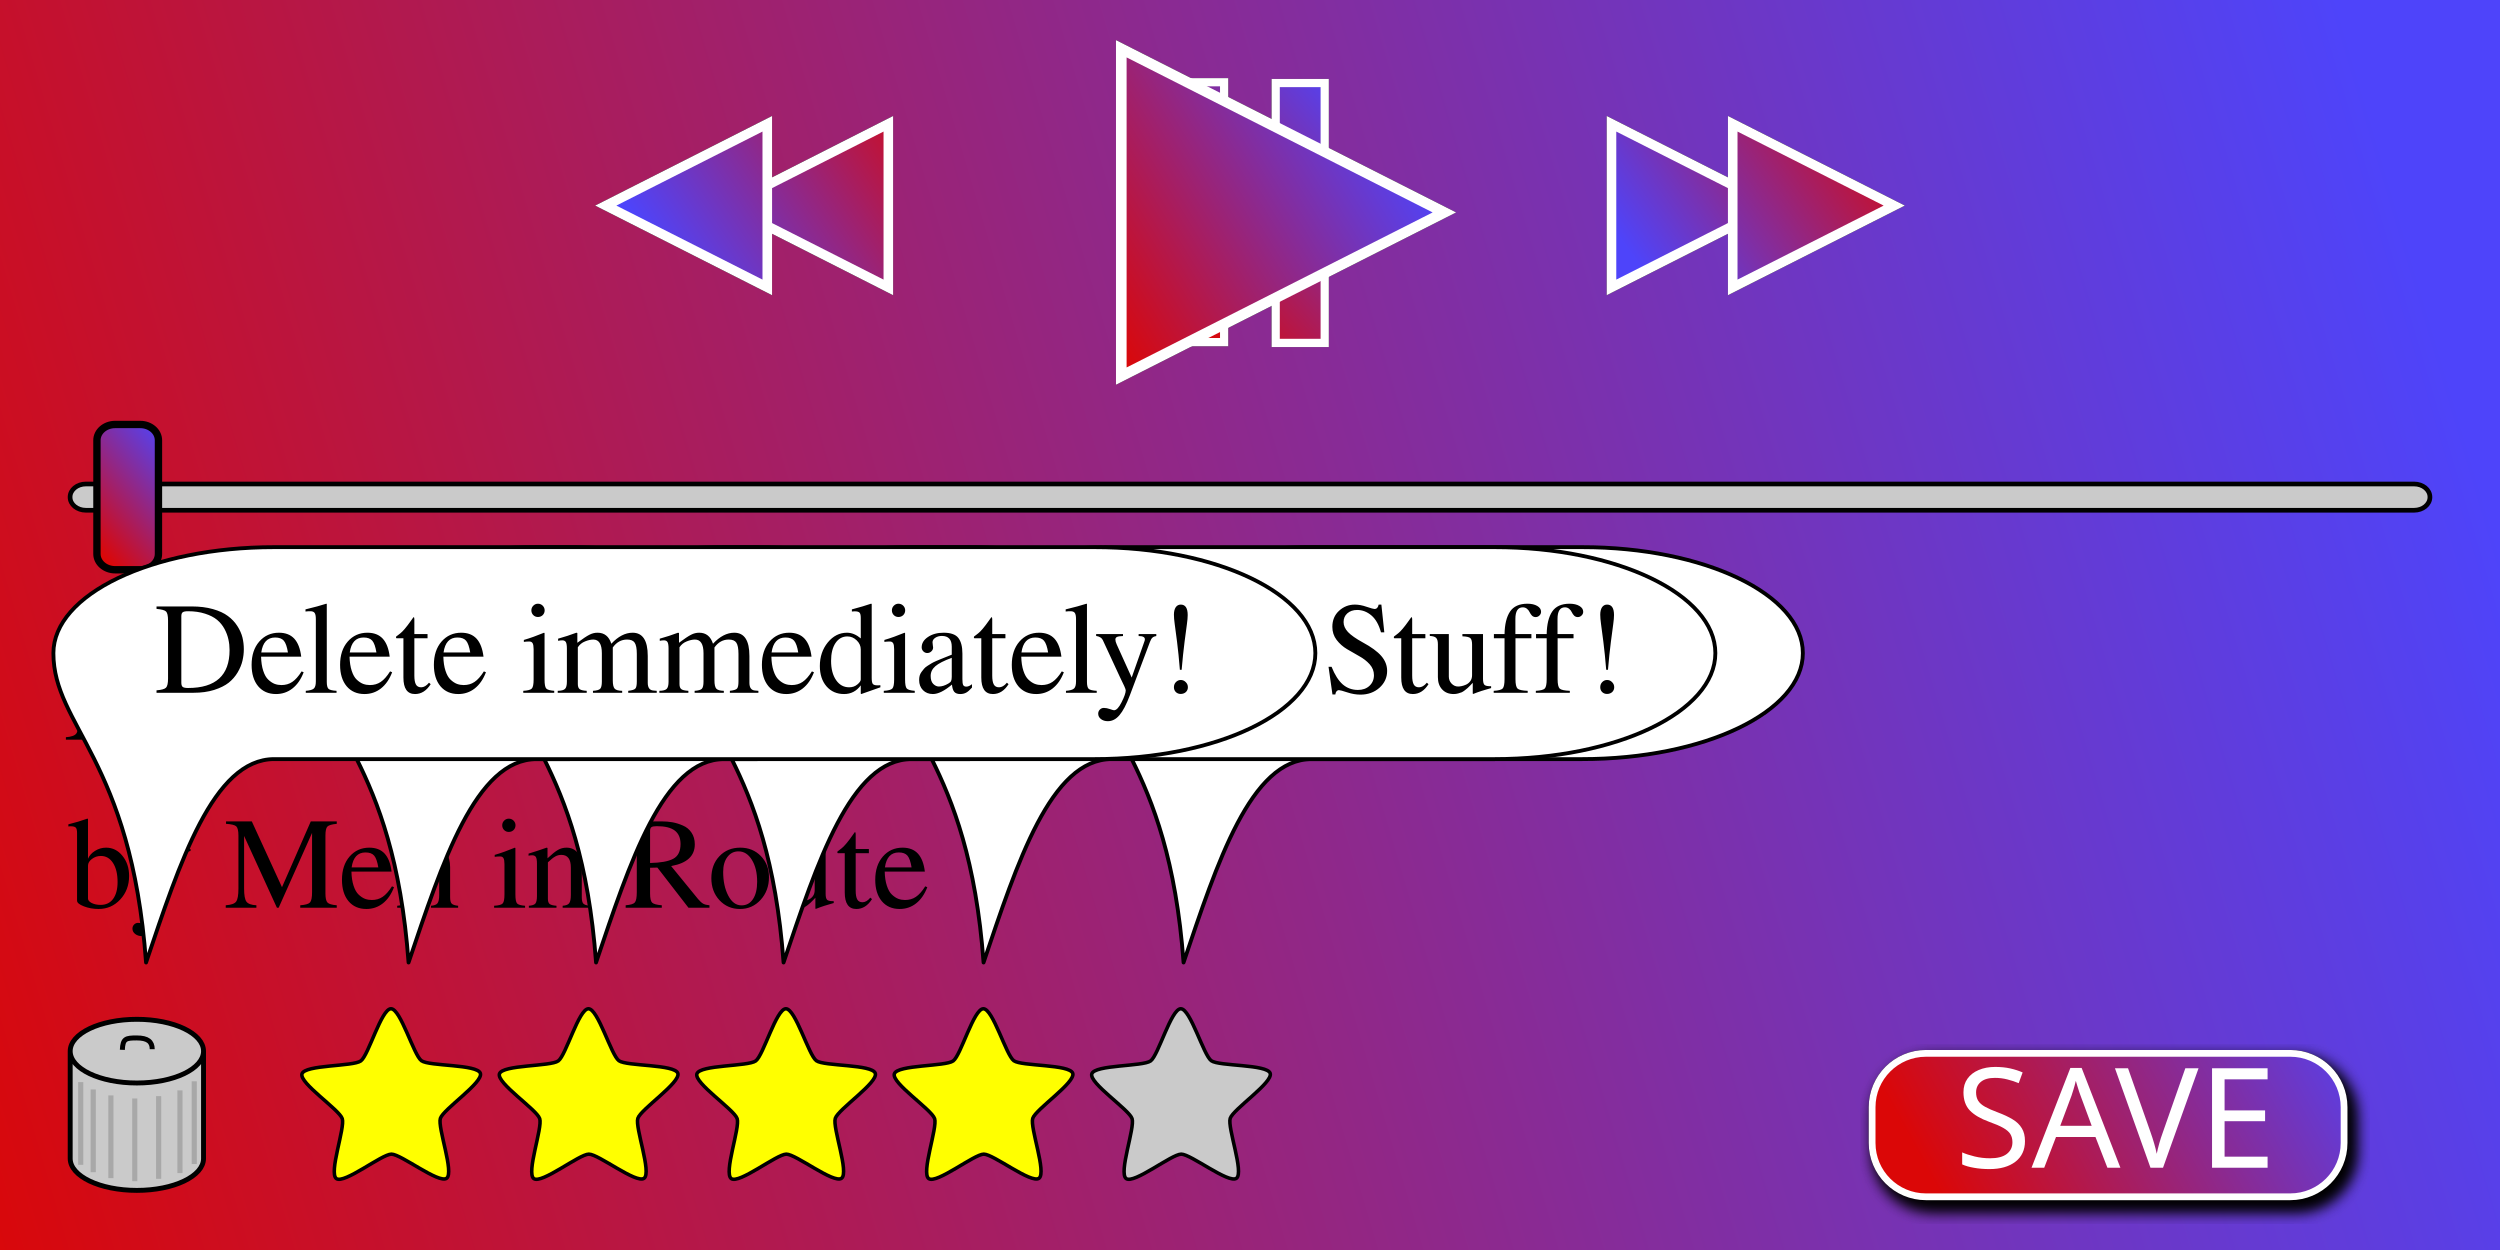
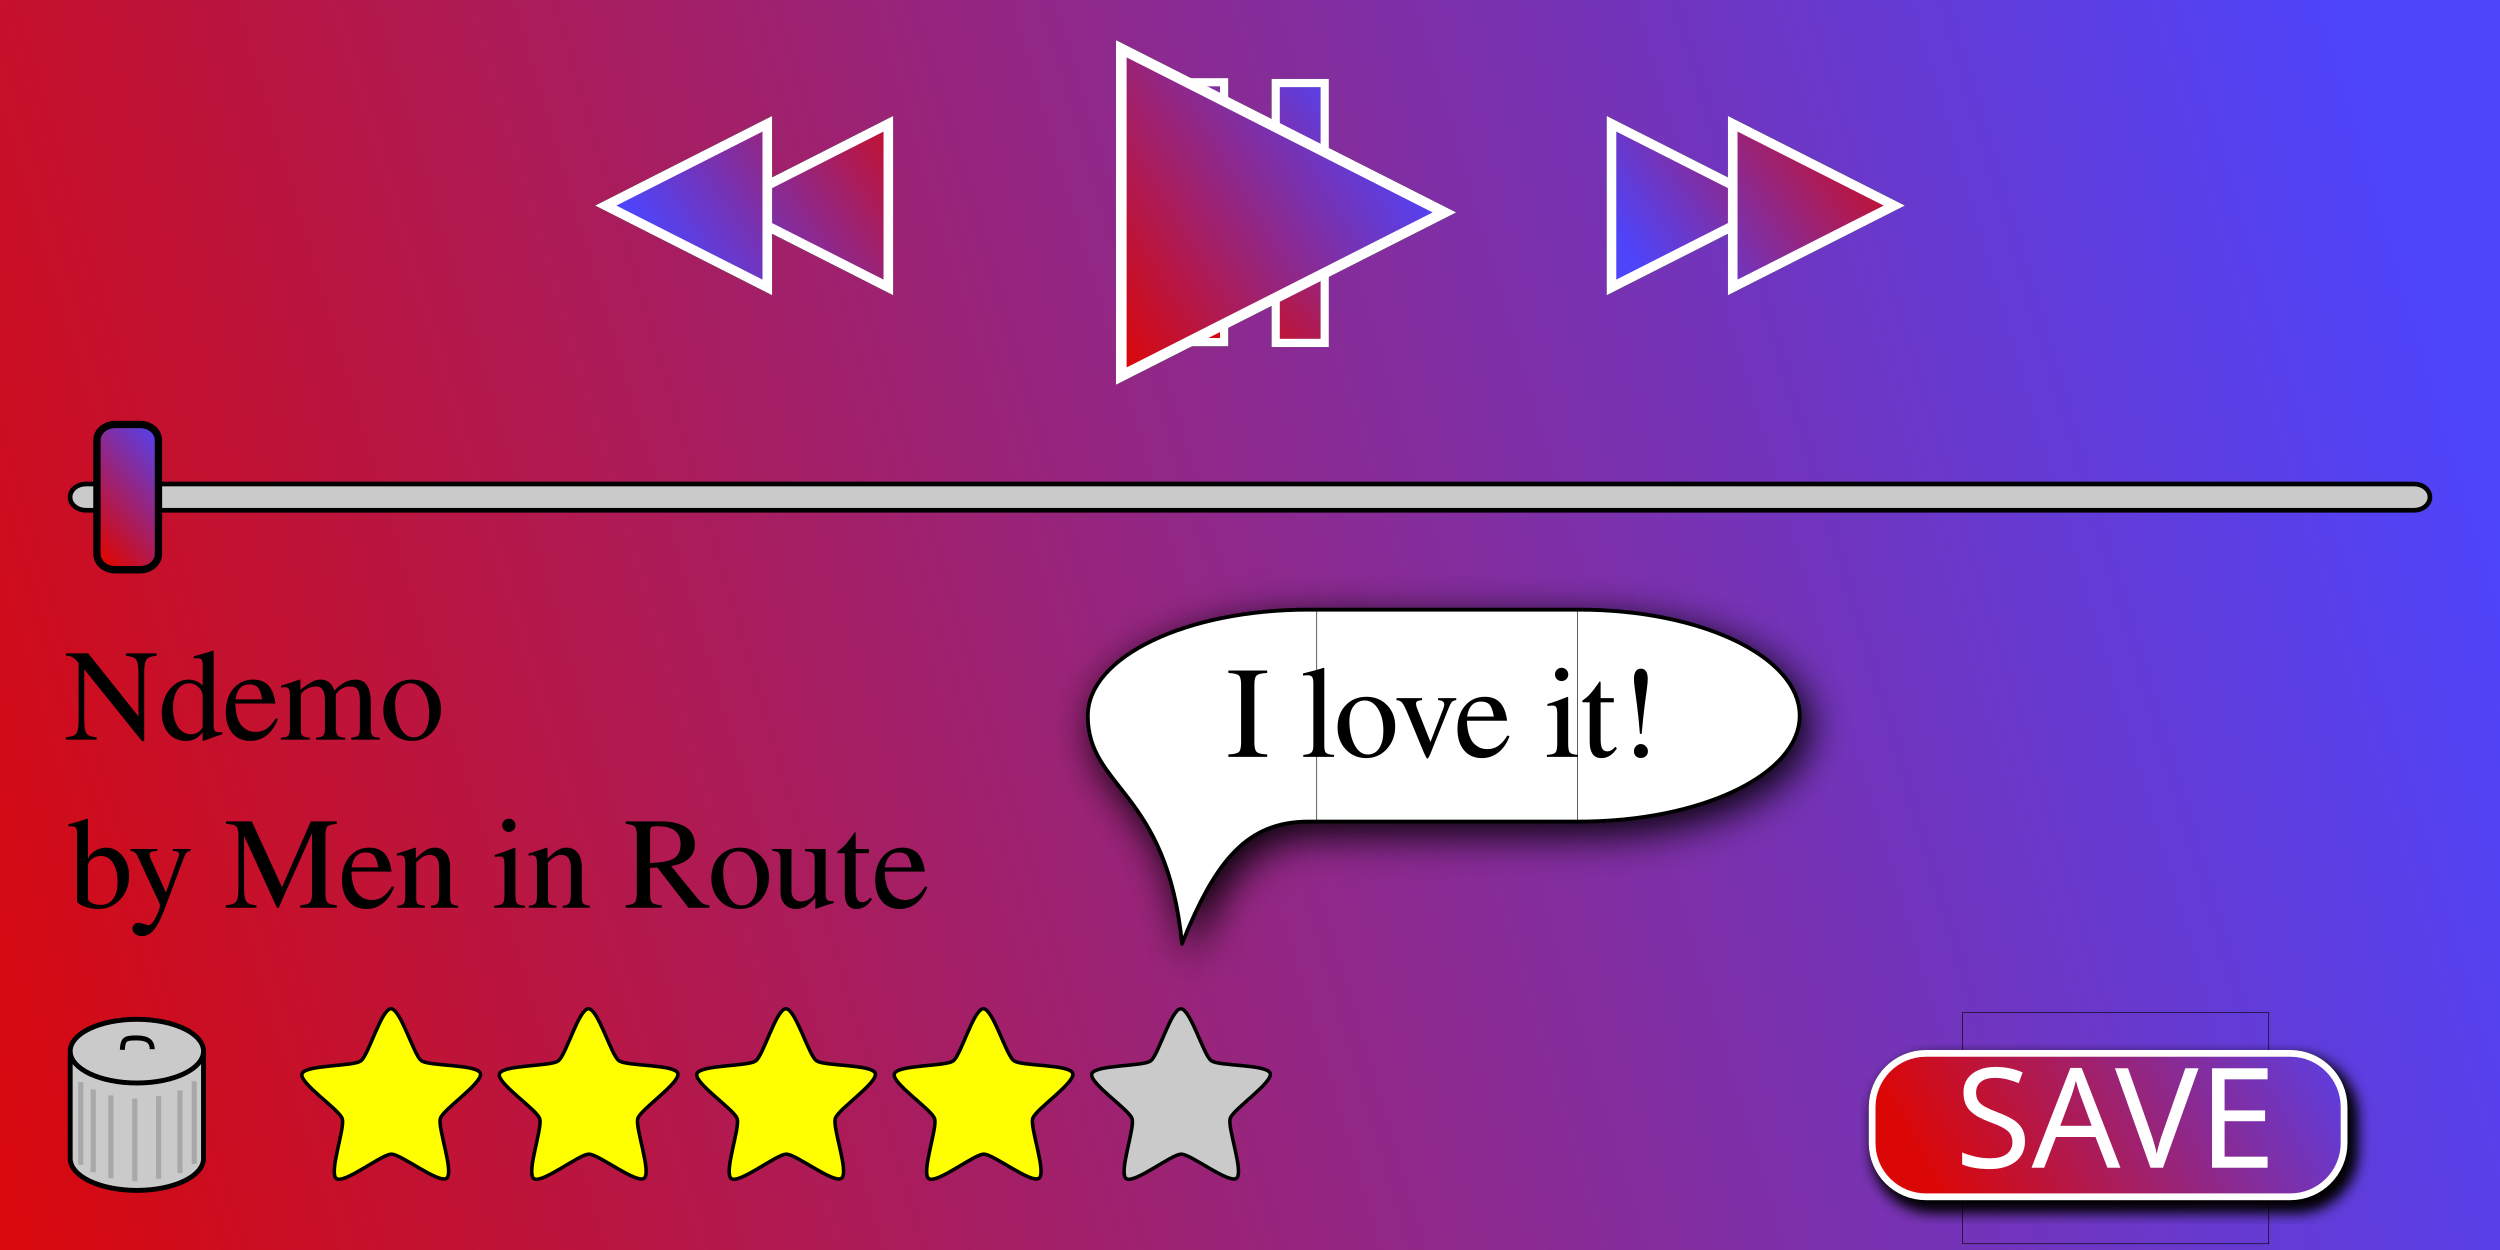
<svg xmlns="http://www.w3.org/2000/svg" xmlns:xlink="http://www.w3.org/1999/xlink" width="400" height="200" id="svg2" version="1.0">
  <defs id="defs4">
    <linearGradient id="linearGradient3167">
      <stop style="stop-color:#db0707;stop-opacity:1;" offset="0" id="stop3169" />
      <stop style="stop-color:#4e44fa;stop-opacity:1;" offset="1" id="stop3171" />
    </linearGradient>
    <linearGradient id="linearGradient3157">
      <stop style="stop-color:#696969;stop-opacity:1;" offset="0" id="stop3159" />
      <stop style="stop-color:#c3c3c3;stop-opacity:0;" offset="1" id="stop3161" />
    </linearGradient>
    <filter id="filter3438" x="-0.039" width="1.079" y="-0.126" height="1.251">
      <feGaussianBlur stdDeviation="1.626" id="feGaussianBlur3440" />
    </filter>
    <linearGradient xlink:href="#linearGradient3167" id="linearGradient3638" gradientUnits="userSpaceOnUse" x1="203.808" y1="55.057" x2="245.978" y2="17.261" gradientTransform="matrix(0.7845708,0,0,0.7845708,59.5104,3.606186)" />
    <linearGradient xlink:href="#linearGradient3167" id="linearGradient3648" gradientUnits="userSpaceOnUse" gradientTransform="matrix(-0.9378834,0,0,0.9378834,441.8711,-10.98753)" x1="319.14" y1="61.565" x2="271.512" y2="34.189" />
    <linearGradient xlink:href="#linearGradient3167" id="linearGradient3654" gradientUnits="userSpaceOnUse" gradientTransform="matrix(0.9378834,0,0,0.9378834,32.92229,-10.98753)" x1="281.646" y1="66.326" x2="325.074" y2="36.371" />
    <linearGradient xlink:href="#linearGradient3167" id="linearGradient3656" x1="395.401" y1="137.614" x2="478.922" y2="91.52" gradientUnits="userSpaceOnUse" />
    <linearGradient xlink:href="#linearGradient3167" id="linearGradient3674" x1="175.45" y1="92.428" x2="190.319" y2="80.18" gradientUnits="userSpaceOnUse" />
    <linearGradient xlink:href="#linearGradient3167" id="linearGradient3684" x1="-2" y1="179.033" x2="457.147" y2="-30.401" gradientUnits="userSpaceOnUse" />
    <linearGradient xlink:href="#linearGradient3167" id="linearGradient3687" gradientUnits="userSpaceOnUse" x1="-2" y1="179.033" x2="457.147" y2="-30.401" gradientTransform="matrix(0.7941641,0,0,1.222358,1.232887,3.39945)" />
    <linearGradient xlink:href="#linearGradient3167" id="linearGradient3726" gradientUnits="userSpaceOnUse" gradientTransform="matrix(0.7845708,0,0,0.7845708,-50.4896,0.6061858)" x1="203.808" y1="55.057" x2="245.978" y2="17.261" />
    <linearGradient xlink:href="#linearGradient3167" id="linearGradient3728" gradientUnits="userSpaceOnUse" x1="175.45" y1="92.428" x2="190.319" y2="80.18" gradientTransform="translate(-44.11865,0.2280678)" />
    <linearGradient xlink:href="#linearGradient3167" id="linearGradient3730" gradientUnits="userSpaceOnUse" x1="395.401" y1="137.614" x2="478.922" y2="91.52" />
    <linearGradient xlink:href="#linearGradient3167" id="linearGradient3732" gradientUnits="userSpaceOnUse" gradientTransform="matrix(-0.9378834,0,0,0.9378834,441.8711,-10.98753)" x1="319.14" y1="61.565" x2="271.512" y2="34.189" />
    <linearGradient xlink:href="#linearGradient3167" id="linearGradient3734" gradientUnits="userSpaceOnUse" gradientTransform="matrix(0.9378834,0,0,0.9378834,32.92229,-10.98753)" x1="281.646" y1="66.326" x2="325.074" y2="36.371" />
    <linearGradient xlink:href="#linearGradient3167" id="linearGradient2442" gradientUnits="userSpaceOnUse" gradientTransform="matrix(2.180559,0,0,2.180559,-479.2258,-248.2589)" x1="296.401" y1="63.114" x2="325.312" y2="45.534" />
    <linearGradient xlink:href="#linearGradient3167" id="linearGradient3215" gradientUnits="userSpaceOnUse" gradientTransform="matrix(1.704994,0,0,1.704994,-403.7253,-55.74801)" x1="296.401" y1="63.114" x2="325.312" y2="45.534" />
    <linearGradient xlink:href="#linearGradient3167" id="linearGradient2477" gradientUnits="userSpaceOnUse" gradientTransform="matrix(-0.9378834,0,0,0.9378834,441.8711,-10.98753)" x1="269.155" y1="30.233" x2="317.989" y2="63.128" />
    <linearGradient xlink:href="#linearGradient3167" id="linearGradient2479" gradientUnits="userSpaceOnUse" gradientTransform="matrix(0.9378834,0,0,0.9378834,32.92229,-10.98753)" x1="329.982" y1="36.371" x2="284.735" y2="68.892" />
    <linearGradient xlink:href="#linearGradient3167" id="linearGradient2458" gradientUnits="userSpaceOnUse" gradientTransform="matrix(1.704994,0,0,1.704994,-403.7253,-55.74801)" x1="296.401" y1="63.114" x2="325.312" y2="45.534" />
    <linearGradient xlink:href="#linearGradient3167" id="linearGradient2460" gradientUnits="userSpaceOnUse" gradientTransform="matrix(0.7845708,0,0,0.7845708,-50.4896,0.6061858)" x1="203.808" y1="55.057" x2="245.978" y2="17.261" />
    <linearGradient xlink:href="#linearGradient3167" id="linearGradient2462" gradientUnits="userSpaceOnUse" x1="395.401" y1="137.614" x2="478.922" y2="91.52" />
    <linearGradient xlink:href="#linearGradient3167" id="linearGradient2488" gradientUnits="userSpaceOnUse" gradientTransform="matrix(0.9378834,0,0,0.9378834,32.92229,-10.98753)" x1="281.646" y1="66.326" x2="325.074" y2="36.371" />
    <linearGradient xlink:href="#linearGradient3167" id="linearGradient2490" gradientUnits="userSpaceOnUse" gradientTransform="matrix(-0.9378834,0,0,0.9378834,441.8711,-10.98753)" x1="319.14" y1="61.565" x2="271.512" y2="34.189" />
    <linearGradient xlink:href="#linearGradient3167" id="linearGradient2492" gradientUnits="userSpaceOnUse" gradientTransform="matrix(0.7845708,0,0,0.7845708,-50.4896,0.6061858)" x1="203.808" y1="55.057" x2="245.978" y2="17.261" />
    <linearGradient xlink:href="#linearGradient3167" id="linearGradient2494" gradientUnits="userSpaceOnUse" gradientTransform="matrix(1.704994,0,0,1.704994,-403.7253,-55.74801)" x1="296.401" y1="63.114" x2="325.312" y2="45.534" />
    <linearGradient xlink:href="#linearGradient3167" id="linearGradient2496" gradientUnits="userSpaceOnUse" gradientTransform="matrix(0.9378834,0,0,0.9378834,32.92229,-10.98753)" x1="329.982" y1="36.371" x2="284.735" y2="68.892" />
    <linearGradient xlink:href="#linearGradient3167" id="linearGradient2498" gradientUnits="userSpaceOnUse" gradientTransform="matrix(-0.9378834,0,0,0.9378834,441.8711,-10.98753)" x1="269.155" y1="30.233" x2="317.989" y2="63.128" />
    <linearGradient xlink:href="#linearGradient3167" id="linearGradient2500" gradientUnits="userSpaceOnUse" gradientTransform="matrix(0.7845708,0,0,0.7845708,-50.4896,0.6061858)" x1="203.808" y1="55.057" x2="245.978" y2="17.261" />
    <linearGradient xlink:href="#linearGradient3167" id="linearGradient2502" gradientUnits="userSpaceOnUse" gradientTransform="matrix(1.704994,0,0,1.704994,-403.7253,-55.74801)" x1="296.401" y1="63.114" x2="325.312" y2="45.534" />
+     <filter id="filter3651" x="-0.065" width="1.13" y="-0.184" height="1.367">
+       <feGaussianBlur stdDeviation="3.116" id="feGaussianBlur3653" />
+     </filter>
+     <filter id="filter3697" x="-0.067" width="1.134" y="-0.142" height="1.284">
+       <feGaussianBlur stdDeviation="3.204" id="feGaussianBlur3699" />
+     </filter>
  </defs>
  <g id="layer1">
    <rect style="opacity:1;fill:url(#linearGradient3687);fill-opacity:1;stroke:none;stroke-width:1.68;stroke-linecap:round;stroke-miterlimit:4;stroke-dasharray:none;stroke-dashoffset:0;stroke-opacity:1" id="background" width="401.847" height="201.689" x="-0.355" y="-0.268" rx="0" ry="0" />
  </g>
  <g id="layer2" style="display:inline">
-     <g id="save" transform="matrix(0.7738067,0,0,0.7738067,7.113447,89.48174)">
-       <rect style="opacity:1;fill:#000000;fill-opacity:1;stroke:#000000;stroke-width:1.4;stroke-linecap:round;stroke-miterlimit:4;stroke-dasharray:none;stroke-dashoffset:0;stroke-opacity:1;filter:url(#filter3438)" id="rect3418" width="97.586" height="29.658" x="379.292" y="104.026" rx="11.125" ry="11.125" />
-       <rect ry="11.125" rx="11.125" y="102.164" x="377.906" height="29.658" width="97.586" id="rect3397" style="fill:url(#linearGradient3730);fill-opacity:1;stroke:#000000;stroke-width:1.4;stroke-linecap:round;stroke-miterlimit:4;stroke-dasharray:none;stroke-dashoffset:0;stroke-opacity:1" />
-       <text id="text3409" y="125.813" x="395.059" style="font-size:28.796px;font-style:normal;font-variant:normal;font-weight:normal;font-stretch:normal;text-align:start;line-height:100%;writing-mode:lr-tb;text-anchor:start;fill:#000000;fill-opacity:1;stroke:none;stroke-width:1px;stroke-linecap:butt;stroke-linejoin:miter;stroke-opacity:1;font-family:Gentium;-inkscape-font-specification:Gentium" xml:space="preserve">
-         <tspan y="125.813" x="395.059" id="tspan3411">SAVE</tspan>
-       </text>
-     </g>
-     <text xml:space="preserve" style="font-size:20.877px;font-style:normal;font-variant:normal;font-weight:normal;font-stretch:normal;text-align:start;line-height:100%;writing-mode:lr;text-anchor:start;fill:#000000;fill-opacity:1;stroke:none;stroke-width:1px;stroke-linecap:butt;stroke-linejoin:miter;stroke-opacity:1;font-family:FreeSerif;-inkscape-font-specification:FreeSerif" x="10.231" y="118.34" id="title">
+     <text xml:space="preserve" style="font-size:20.877px;font-style:normal;font-variant:normal;font-weight:normal;font-stretch:normal;text-align:start;line-height:100%;writing-mode:lr-tb;text-anchor:start;fill:#000000;fill-opacity:1;stroke:none;stroke-width:1px;stroke-linecap:butt;stroke-linejoin:miter;stroke-opacity:1;font-family:FreeSerif;-inkscape-font-specification:FreeSerif" x="10.231" y="118.34" id="TITLE">
      <tspan id="tspan3444" x="10.231" y="118.34">Ndemo</tspan>
    </text>
-     <text xml:space="preserve" style="font-size:20.877px;font-style:normal;font-variant:normal;font-weight:normal;font-stretch:normal;text-align:start;line-height:100%;writing-mode:lr;text-anchor:start;fill:#000000;fill-opacity:1;stroke:none;stroke-width:1px;stroke-linecap:butt;stroke-linejoin:miter;stroke-opacity:1;font-family:FreeSerif;-inkscape-font-specification:FreeSerif" x="10.736" y="145.233" id="artist">
+     <text xml:space="preserve" style="font-size:20.877px;font-style:normal;font-variant:normal;font-weight:normal;font-stretch:normal;text-align:start;line-height:100%;writing-mode:lr-tb;text-anchor:start;fill:#000000;fill-opacity:1;stroke:none;stroke-width:1px;stroke-linecap:butt;stroke-linejoin:miter;stroke-opacity:1;font-family:FreeSerif;-inkscape-font-specification:FreeSerif" x="10.736" y="145.233" id="ARTIST">
      <tspan x="10.736" y="145.233" id="tspan3450">by Men in Route</tspan>
    </text>
    <g id="g2511" transform="translate(-1.075173,0)">
      <g id="g2504">
        <path style="opacity:1;fill:#ffff00;fill-opacity:1;stroke:#000000;stroke-width:1.4;stroke-linecap:round;stroke-miterlimit:4;stroke-dasharray:none;stroke-dashoffset:0;stroke-opacity:1" id="star" d="M 286,134 C 283.945,137.186 265.864,131.552 262.328,132.921 C 258.793,134.29 249.224,150.633 245.558,149.663 C 241.893,148.693 241.664,129.756 239.27,126.816 C 236.875,123.877 218.375,119.827 218.165,116.041 C 217.955,112.255 235.895,106.186 237.95,103 C 240.005,99.814 238.141,80.968 241.676,79.598 C 245.212,78.229 256.528,93.415 260.193,94.385 C 263.858,95.356 281.206,87.758 283.601,90.698 C 285.995,93.637 275.05,109.092 275.259,112.877 C 275.469,116.663 288.055,130.814 286,134 z" transform="matrix(-0.39292,0.1052825,-0.1052825,-0.39292,270.6534,194.3549)" />
        <path transform="matrix(-0.39292,0.1052825,-0.1052825,-0.39292,239.0606,194.3549)" d="M 286,134 C 283.945,137.186 265.864,131.552 262.328,132.921 C 258.793,134.29 249.224,150.633 245.558,149.663 C 241.893,148.693 241.664,129.756 239.27,126.816 C 236.875,123.877 218.375,119.827 218.165,116.041 C 217.955,112.255 235.895,106.186 237.95,103 C 240.005,99.814 238.141,80.968 241.676,79.598 C 245.212,78.229 256.528,93.415 260.193,94.385 C 263.858,95.356 281.206,87.758 283.601,90.698 C 285.995,93.637 275.05,109.092 275.259,112.877 C 275.469,116.663 288.055,130.814 286,134 z" id="path3509" style="opacity:1;fill:#ffff00;fill-opacity:1;stroke:#000000;stroke-width:1.4;stroke-linecap:round;stroke-miterlimit:4;stroke-dasharray:none;stroke-dashoffset:0;stroke-opacity:1" />
        <path style="opacity:1;fill:#ffff00;fill-opacity:1;stroke:#000000;stroke-width:1.4;stroke-linecap:round;stroke-miterlimit:4;stroke-dasharray:none;stroke-dashoffset:0;stroke-opacity:1" id="path3511" d="M 286,134 C 283.945,137.186 265.864,131.552 262.328,132.921 C 258.793,134.29 249.224,150.633 245.558,149.663 C 241.893,148.693 241.664,129.756 239.27,126.816 C 236.875,123.877 218.375,119.827 218.165,116.041 C 217.955,112.255 235.895,106.186 237.95,103 C 240.005,99.814 238.141,80.968 241.676,79.598 C 245.212,78.229 256.528,93.415 260.193,94.385 C 263.858,95.356 281.206,87.758 283.601,90.698 C 285.995,93.637 275.05,109.092 275.259,112.877 C 275.469,116.663 288.055,130.814 286,134 z" transform="matrix(-0.39292,0.1052825,-0.1052825,-0.39292,207.4677,194.3549)" />
        <path transform="matrix(-0.39292,0.1052825,-0.1052825,-0.39292,175.8748,194.3549)" d="M 286,134 C 283.945,137.186 265.864,131.552 262.328,132.921 C 258.793,134.29 249.224,150.633 245.558,149.663 C 241.893,148.693 241.664,129.756 239.27,126.816 C 236.875,123.877 218.375,119.827 218.165,116.041 C 217.955,112.255 235.895,106.186 237.95,103 C 240.005,99.814 238.141,80.968 241.676,79.598 C 245.212,78.229 256.528,93.415 260.193,94.385 C 263.858,95.356 281.206,87.758 283.601,90.698 C 285.995,93.637 275.05,109.092 275.259,112.877 C 275.469,116.663 288.055,130.814 286,134 z" id="path3513" style="opacity:1;fill:#ffff00;fill-opacity:1;stroke:#000000;stroke-width:1.4;stroke-linecap:round;stroke-miterlimit:4;stroke-dasharray:none;stroke-dashoffset:0;stroke-opacity:1" />
        <path transform="matrix(-0.39292,0.1052825,-0.1052825,-0.39292,302.2463,194.3549)" d="M 286,134 C 283.945,137.186 265.864,131.552 262.328,132.921 C 258.793,134.29 249.224,150.633 245.558,149.663 C 241.893,148.693 241.664,129.756 239.27,126.816 C 236.875,123.877 218.375,119.827 218.165,116.041 C 217.955,112.255 235.895,106.186 237.95,103 C 240.005,99.814 238.141,80.968 241.676,79.598 C 245.212,78.229 256.528,93.415 260.193,94.385 C 263.858,95.356 281.206,87.758 283.601,90.698 C 285.995,93.637 275.05,109.092 275.259,112.877 C 275.469,116.663 288.055,130.814 286,134 z" id="nostar" style="opacity:1;fill:#cacaca;fill-opacity:1;stroke:#000000;stroke-width:1.4;stroke-linecap:round;stroke-miterlimit:4;stroke-dasharray:none;stroke-dashoffset:0;stroke-opacity:1" />
      </g>
      <g transform="matrix(0.7898219,0,0,0.7898219,-188.1295,80.75726)" id="trash">
        <path id="path3530" style="fill:#cacaca;fill-opacity:1;stroke:#000000;stroke-width:0.995;stroke-linecap:round;stroke-miterlimit:4;stroke-dashoffset:0;stroke-opacity:1" d="M 267.278,104.241 C 274.76,104.241 280.783,107.118 280.783,110.691 L 280.783,132.449 C 280.783,136.022 274.76,138.899 267.278,138.899 C 259.796,138.899 253.773,136.022 253.773,132.449 L 253.773,110.691 C 253.773,107.118 259.796,104.241 267.278,104.241 z M 280.783,110.694 C 280.783,114.268 274.76,117.144 267.278,117.144 C 259.796,117.144 253.773,114.268 253.773,110.694" />
        <path style="opacity:0.433;fill:none;fill-opacity:1;fill-rule:evenodd;stroke:#7c7c7c;stroke-width:1.046;stroke-linecap:butt;stroke-linejoin:miter;marker:none;marker-start:none;marker-mid:none;marker-end:none;stroke-miterlimit:4;stroke-dasharray:none;stroke-dashoffset:0;stroke-opacity:1;visibility:visible;display:inline;overflow:visible;enable-background:accumulate" d="M 258.438,118.453 L 258.438,135.212" id="path3533" />
        <use x="0" y="0" xlink:href="#path3533" id="use3535" transform="translate(17.56842,0.1818479)" width="500" height="150" />
        <use x="0" y="0" xlink:href="#use3535" id="use3537" transform="translate(-4.315328,1.161722)" width="500" height="150" />
        <use x="0" y="0" xlink:href="#use3537" id="use3539" transform="translate(-4.837382,0.479883)" width="500" height="150" />
        <use x="0" y="0" xlink:href="#use3539" id="use3541" width="500" height="150" transform="translate(-4.837375,-0.6190574)" />
        <use x="0" y="0" xlink:href="#path3533" id="use3545" transform="translate(20.46384,-1.654459)" width="500" height="150" />
        <use x="0" y="0" xlink:href="#use3545" id="use3547" transform="translate(-22.99658,0.1674508)" width="500" height="150" />
        <path style="opacity:1;fill:none;fill-opacity:1;fill-rule:evenodd;stroke:#000000;stroke-width:1.008;stroke-linecap:butt;stroke-linejoin:miter;marker:none;marker-start:none;marker-mid:none;marker-end:none;stroke-miterlimit:4;stroke-dasharray:none;stroke-dashoffset:0;stroke-opacity:1;visibility:visible;display:inline;overflow:visible;enable-background:accumulate" d="M 264.338,110.424 C 264.439,108.142 265.044,108.015 267.263,108.015 C 269.482,108.015 270.39,108.776 270.39,110.297" id="path3549" />
      </g>
    </g>
    <g id="g3664" transform="matrix(1.070757,0,0,1.070757,-125.7027,-12.03367)">
      <rect ry="1.944" rx="2.358" y="83.56" x="127.868" height="3.925" width="352.624" id="bar" style="opacity:1;fill:#cacaca;fill-opacity:1;stroke:#000000;stroke-width:0.7;stroke-linecap:round;stroke-miterlimit:4;stroke-dasharray:none;stroke-dashoffset:0;stroke-opacity:1" />
      <rect ry="2.364" rx="2.727" y="74.667" x="131.881" height="21.71" width="9.193" id="slider" style="opacity:1;fill:url(#linearGradient3728);fill-opacity:1;stroke:#000000;stroke-width:1.1;stroke-linecap:round;stroke-miterlimit:4;stroke-dasharray:none;stroke-dashoffset:0;stroke-opacity:1" />
    </g>
+     <g id="g2506" style="display:inline">
+       <g transform="matrix(0.7738067,0,0,0.7738067,7.113447,89.48174)" id="save">
+         <rect ry="11.125" rx="11.125" y="104.026" x="379.292" height="29.658" width="97.586" id="rect3418" style="opacity:1;fill:#000000;fill-opacity:1;stroke:#000000;stroke-width:1.4;stroke-linecap:round;stroke-miterlimit:4;stroke-dasharray:none;stroke-dashoffset:0;stroke-opacity:1;filter:url(#filter3438)" />
+         <rect style="fill:url(#linearGradient3730);fill-opacity:1;stroke:#000000;stroke-width:1.4;stroke-linecap:round;stroke-miterlimit:4;stroke-dasharray:none;stroke-dashoffset:0;stroke-opacity:1" id="rect3397" width="97.586" height="29.658" x="377.906" y="102.164" rx="11.125" ry="11.125" />
+       </g>
+       <rect style="opacity:1;fill:none;fill-opacity:0.941;stroke:#000000;stroke-width:0.1;stroke-linecap:round;stroke-miterlimit:4;stroke-dasharray:none;stroke-opacity:1" id="SAVE_MIDDLE" width="49" height="37" x="314" y="162" />
+     </g>
+     <text xml:space="preserve" style="font-size:28.796px;font-style:normal;font-variant:normal;font-weight:normal;font-stretch:normal;text-align:start;line-height:100%;writing-mode:lr-tb;text-anchor:start;fill:#000000;fill-opacity:1;stroke:none;stroke-width:1px;stroke-linecap:butt;stroke-linejoin:miter;stroke-opacity:1;display:inline;font-family:Gentium;-inkscape-font-specification:Gentium" x="395.059" y="125.813" id="SAVE_TEXT" transform="matrix(0.7738067,0,0,0.7738067,7.113447,89.48174)">
+       <tspan id="tspan3411" x="395.059" y="125.813">SAVE</tspan>
+     </text>
  </g>
  <g id="layer3" style="display:inline">
    <g style="display:inline" transform="matrix(0.7738067,0,0,0.7738067,7.113447,89.48174)" id="save_over">
      <rect ry="11.125" rx="11.125" y="104.026" x="379.292" height="29.658" width="97.586" id="rect2454" style="opacity:1;fill:#000000;fill-opacity:1;stroke:#000000;stroke-width:1.4;stroke-linecap:round;stroke-miterlimit:4;stroke-dasharray:none;stroke-dashoffset:0;stroke-opacity:1;filter:url(#filter3438)" />
      <rect style="fill:url(#linearGradient2462);fill-opacity:1;stroke:#ffffff;stroke-width:1.4;stroke-linecap:round;stroke-miterlimit:4;stroke-dasharray:none;stroke-dashoffset:0;stroke-opacity:1" id="rect2456" width="97.586" height="29.658" x="377.906" y="102.164" rx="11.125" ry="11.125" />
-       <text xml:space="preserve" style="font-size:28.796px;font-style:normal;font-variant:normal;font-weight:normal;font-stretch:normal;text-align:start;line-height:100%;writing-mode:lr-tb;text-anchor:start;fill:#ffffff;fill-opacity:1;stroke:none;stroke-width:1px;stroke-linecap:butt;stroke-linejoin:miter;stroke-opacity:1;font-family:Gentium;-inkscape-font-specification:Gentium" x="395.059" y="125.813" id="text2458">
-         <tspan id="tspan2460" x="395.059" y="125.813">SAVE</tspan>
-       </text>
    </g>
    <g id="g2474" transform="translate(73.74644,0)">
      <g transform="matrix(0.6059548,0,0,0.6059548,-20.52096,1.158677)" id="next" style="display:inline">
        <path id="path3175" transform="matrix(1.499828,0,0,1.499828,-99.95233,-5.183884)" d="M 291.781,23.969 L 291.781,52.781 L 313.125,41.969 L 313.125,34.781 L 291.781,23.969 z M 313.125,34.781 L 313.125,41.969 L 313.125,52.781 L 341.562,38.375 L 313.125,23.969 L 313.125,34.781 z" style="opacity:1;fill:url(#linearGradient2488);fill-opacity:1;fill-rule:evenodd;stroke:#000000;stroke-width:1.688;stroke-linecap:butt;stroke-linejoin:miter;marker:none;marker-start:none;marker-mid:none;marker-end:none;stroke-miterlimit:4;stroke-dasharray:none;stroke-dashoffset:0;stroke-opacity:1;visibility:visible;display:inline;overflow:visible;enable-background:accumulate" />
      </g>
      <g id="prev" transform="matrix(-0.6059548,0,0,0.6059548,273.0107,1.158677)" style="display:inline">
        <path id="path3613" transform="matrix(-1.499828,0,0,1.499828,612.1562,-5.183884)" d="M 161.688,23.969 L 133.25,38.375 L 161.688,52.781 L 161.688,41.969 L 161.688,34.781 L 161.688,23.969 z M 161.688,34.781 L 161.688,41.969 L 183,52.781 L 183,23.969 L 161.688,34.781 z" style="opacity:1;fill:url(#linearGradient2490);fill-opacity:1;fill-rule:evenodd;stroke:#000000;stroke-width:1.688;stroke-linecap:butt;stroke-linejoin:miter;marker:none;marker-start:none;marker-mid:none;marker-end:none;stroke-miterlimit:4;stroke-dasharray:none;stroke-dashoffset:0;stroke-opacity:1;visibility:visible;display:inline;overflow:visible;enable-background:accumulate" />
      </g>
      <path d="M 114.27,13.159 L 122.116,13.159 L 122.116,54.742 L 114.27,54.742 L 114.27,13.159 z M 130.363,13.286 L 138.208,13.286 L 138.208,54.868 L 130.363,54.868 L 130.363,13.286 z" style="fill:url(#linearGradient2492);fill-opacity:1;stroke:#000000;stroke-width:1.318;stroke-linecap:round;stroke-miterlimit:4;stroke-dasharray:none;stroke-dashoffset:0;stroke-opacity:1;display:inline" id="pause" />
      <path style="opacity:1;fill:url(#linearGradient2494);fill-opacity:1;fill-rule:evenodd;stroke:#000000;stroke-width:1.701;stroke-linecap:butt;stroke-linejoin:miter;marker:none;marker-start:none;marker-mid:none;marker-end:none;stroke-miterlimit:4;stroke-dasharray:none;stroke-dashoffset:0;stroke-opacity:1;visibility:visible;display:inline;overflow:visible;enable-background:accumulate" d="M 105.66,60.178 L 157.357,33.989 L 105.66,7.8 L 105.66,60.178 z" id="play" />
      <g id="next_over" transform="matrix(0.6059548,0,0,0.6059548,-20.52096,1.158677)" style="display:inline">
        <path style="opacity:1;fill:url(#linearGradient2496);fill-opacity:1;fill-rule:evenodd;stroke:#ffffff;stroke-width:1.688;stroke-linecap:butt;stroke-linejoin:miter;marker:none;marker-start:none;marker-mid:none;marker-end:none;stroke-miterlimit:4;stroke-dasharray:none;stroke-dashoffset:0;stroke-opacity:1;visibility:visible;display:inline;overflow:visible;enable-background:accumulate" d="M 291.781,23.969 L 291.781,52.781 L 313.125,41.969 L 313.125,34.781 L 291.781,23.969 z M 313.125,34.781 L 313.125,41.969 L 313.125,52.781 L 341.562,38.375 L 313.125,23.969 L 313.125,34.781 z" transform="matrix(1.499828,0,0,1.499828,-99.95233,-5.183884)" id="path2446" />
      </g>
      <g transform="matrix(-0.6059548,0,0,0.6059548,273.0107,1.158677)" id="prev_over" style="display:inline">
        <path style="opacity:1;fill:url(#linearGradient2498);fill-opacity:1;fill-rule:evenodd;stroke:#ffffff;stroke-width:1.688;stroke-linecap:butt;stroke-linejoin:miter;marker:none;marker-start:none;marker-mid:none;marker-end:none;stroke-miterlimit:4;stroke-dasharray:none;stroke-dashoffset:0;stroke-opacity:1;visibility:visible;display:inline;overflow:visible;enable-background:accumulate" d="M 161.688,23.969 L 133.25,38.375 L 161.688,52.781 L 161.688,41.969 L 161.688,34.781 L 161.688,23.969 z M 161.688,34.781 L 161.688,41.969 L 183,52.781 L 183,23.969 L 161.688,34.781 z" transform="matrix(-1.499828,0,0,1.499828,612.1562,-5.183884)" id="path2450" />
      </g>
      <path id="pause_over" style="fill:url(#linearGradient2500);fill-opacity:1;stroke:#ffffff;stroke-width:1.318;stroke-linecap:round;stroke-miterlimit:4;stroke-dasharray:none;stroke-dashoffset:0;stroke-opacity:1;display:inline" d="M 114.27,13.159 L 122.116,13.159 L 122.116,54.742 L 114.27,54.742 L 114.27,13.159 z M 130.363,13.286 L 138.208,13.286 L 138.208,54.868 L 130.363,54.868 L 130.363,13.286 z" />
      <path id="play_over" d="M 105.66,60.178 L 157.357,33.989 L 105.66,7.8 L 105.66,60.178 z" style="opacity:1;fill:url(#linearGradient2502);fill-opacity:1;fill-rule:evenodd;stroke:#ffffff;stroke-width:1.701;stroke-linecap:butt;stroke-linejoin:miter;marker:none;marker-start:none;marker-mid:none;marker-end:none;stroke-miterlimit:4;stroke-dasharray:none;stroke-dashoffset:0;stroke-opacity:1;visibility:visible;display:inline;overflow:visible;enable-background:accumulate" />
    </g>
+     <text transform="matrix(0.7738067,0,0,0.7738067,7.113447,89.48174)" xml:space="preserve" style="display:inline;font-size:28.796px;font-style:normal;font-variant:normal;font-weight:normal;font-stretch:normal;text-align:start;line-height:100%;writing-mode:lr-tb;text-anchor:start;fill:#ffffff;fill-opacity:1;stroke:none;stroke-width:1px;stroke-linecap:butt;stroke-linejoin:miter;stroke-opacity:1;font-family:Gentium;-inkscape-font-specification:Gentium" x="395.059" y="125.813" id="text2458">
+       <tspan id="tspan2460" x="395.059" y="125.813">SAVE</tspan>
+     </text>
  </g>
  <g id="layer4" style="display:inline">
-     <g id="bubble_5" transform="translate(32,0)">
-       <path id="rect2466" d="M 177.876,87.543 L 221.124,87.543 C 240.699,87.543 256.457,95.106 256.457,104.5 C 256.457,113.894 240.699,121.457 221.124,121.457 L 177.876,121.457 C 168.089,121.457 162.755,138.067 157.369,154.002 C 154.982,121.437 142.543,116.197 142.543,104.5 C 142.543,95.106 158.301,87.543 177.876,87.543 z" style="fill:#ffffff;fill-opacity:1;stroke:#000000;stroke-width:0.619;stroke-linejoin:round;stroke-miterlimit:4;stroke-opacity:1;display:inline" />
-       <text xml:space="preserve" style="font-size:20.877px;font-style:normal;font-variant:normal;font-weight:normal;font-stretch:normal;text-align:start;line-height:100%;writing-mode:lr-tb;text-anchor:start;fill:#000000;fill-opacity:1;stroke:none;stroke-width:1px;stroke-linecap:butt;stroke-linejoin:miter;stroke-opacity:1;display:inline;font-family:FreeSerif;-inkscape-font-specification:FreeSerif" x="164.731" y="112.84" id="text3241">
-         <tspan id="tspan3243" x="164.731" y="112.84">I love it!</tspan>
+     <g id="g2497" transform="translate(-0.5,10)">
+       <g transform="translate(32,0)" id="bubble">
+         <path id="path3655" d="M 179.086,89.279 L 222.334,89.279 C 241.909,89.279 257.667,96.842 257.667,106.237 C 257.667,115.631 241.909,123.194 222.334,123.194 L 179.086,123.194 C 169.298,123.194 164.215,129.303 158.829,142.738 C 156.442,118.173 143.753,117.934 143.753,106.237 C 143.753,96.842 159.511,89.279 179.086,89.279 z" style="fill:#000000;fill-opacity:1;stroke:#000000;stroke-width:0.619;stroke-linejoin:round;stroke-miterlimit:4;stroke-opacity:1;display:inline;filter:url(#filter3697)" />
+         <path style="fill:#ffffff;fill-opacity:1;stroke:#000000;stroke-width:0.619;stroke-linejoin:round;stroke-miterlimit:4;stroke-opacity:1;display:inline" d="M 177.876,87.543 L 221.124,87.543 C 240.699,87.543 256.457,95.106 256.457,104.5 C 256.457,113.894 240.699,121.457 221.124,121.457 L 177.876,121.457 C 168.089,121.457 163.005,127.567 157.619,141.002 C 155.232,116.437 142.543,116.197 142.543,104.5 C 142.543,95.106 158.301,87.543 177.876,87.543 z" id="rect2466" />
+       </g>
+       <text id="BUBBLE_TEXT" y="111.09" x="196.731" style="font-size:20.877px;font-style:normal;font-variant:normal;font-weight:normal;font-stretch:normal;text-align:start;line-height:100%;writing-mode:lr-tb;text-anchor:start;fill:#000000;fill-opacity:1;stroke:none;stroke-width:1px;stroke-linecap:butt;stroke-linejoin:miter;stroke-opacity:1;display:inline;font-family:FreeSerif;-inkscape-font-specification:FreeSerif" xml:space="preserve">
+         <tspan y="111.09" x="196.731" id="tspan3243">I love it!</tspan>
      </text>
-     </g>
-   </g>
-   <g id="layer9" style="display:inline">
-     <g style="display:inline" id="bubble_4">
-       <path style="fill:#ffffff;fill-opacity:1;stroke:#000000;stroke-width:0.619;stroke-linejoin:round;stroke-miterlimit:4;stroke-opacity:1;display:inline" d="M 177.876,87.543 L 239.124,87.543 C 258.699,87.543 274.457,95.106 274.457,104.5 C 274.457,113.894 258.699,121.457 239.124,121.457 L 177.876,121.457 C 168.089,121.457 162.755,138.067 157.369,154.002 C 154.982,121.437 142.543,116.197 142.543,104.5 C 142.543,95.106 158.301,87.543 177.876,87.543 z" id="path3256" />
-       <text id="text3258" y="110.84" x="160.731" style="font-size:20.877px;font-style:normal;font-variant:normal;font-weight:normal;font-stretch:normal;text-align:start;line-height:100%;writing-mode:lr-tb;text-anchor:start;fill:#000000;fill-opacity:1;stroke:none;stroke-width:1px;stroke-linecap:butt;stroke-linejoin:miter;stroke-opacity:1;display:inline;font-family:FreeSerif;-inkscape-font-specification:FreeSerif" xml:space="preserve">
-         <tspan y="110.84" x="160.731" id="tspan3260">Good Stuff!</tspan>
-       </text>
-     </g>
-   </g>
-   <g id="layer8" style="display:inline">
-     <g style="display:inline" id="bubble_3" transform="translate(-32,0)">
-       <path id="path3264" d="M 177.876,87.543 L 187.124,87.543 C 206.699,87.543 222.457,95.106 222.457,104.5 C 222.457,113.894 206.699,121.457 187.124,121.457 L 177.876,121.457 C 168.089,121.457 162.755,138.067 157.369,154.002 C 154.982,121.437 142.543,116.197 142.543,104.5 C 142.543,95.106 158.301,87.543 177.876,87.543 z" style="fill:#ffffff;fill-opacity:1;stroke:#000000;stroke-width:0.619;stroke-linejoin:round;stroke-miterlimit:4;stroke-opacity:1;display:inline" />
-       <text xml:space="preserve" style="font-size:20.877px;font-style:normal;font-variant:normal;font-weight:normal;font-stretch:normal;text-align:start;line-height:100%;writing-mode:lr-tb;text-anchor:start;fill:#000000;fill-opacity:1;stroke:none;stroke-width:1px;stroke-linecap:butt;stroke-linejoin:miter;stroke-opacity:1;display:inline;font-family:FreeSerif;-inkscape-font-specification:FreeSerif" x="160.731" y="110.84" id="text3266">
-         <tspan id="tspan3268" x="160.731" y="110.84">Nice.</tspan>
-       </text>
-     </g>
-   </g>
-   <g id="layer7" style="display:inline">
-     <g style="display:inline" transform="translate(-62,0)" id="bubble_2">
-       <path style="fill:#ffffff;fill-opacity:1;stroke:#000000;stroke-width:0.619;stroke-linejoin:round;stroke-miterlimit:4;stroke-opacity:1;display:inline" d="M 177.876,87.543 L 183.124,87.543 C 202.699,87.543 218.457,95.106 218.457,104.5 C 218.457,113.894 202.699,121.457 183.124,121.457 L 177.876,121.457 C 168.089,121.457 162.755,138.067 157.369,154.002 C 154.982,121.437 142.543,116.197 142.543,104.5 C 142.543,95.106 158.301,87.543 177.876,87.543 z" id="path3272" />
-       <text id="text3274" y="110.84" x="161.731" style="font-size:20.877px;font-style:normal;font-variant:normal;font-weight:normal;font-stretch:normal;text-align:start;line-height:100%;writing-mode:lr-tb;text-anchor:start;fill:#000000;fill-opacity:1;stroke:none;stroke-width:1px;stroke-linecap:butt;stroke-linejoin:miter;stroke-opacity:1;display:inline;font-family:FreeSerif;-inkscape-font-specification:FreeSerif" xml:space="preserve">
-         <tspan y="110.84" x="161.731" id="tspan3276">OK.</tspan>
-       </text>
-     </g>
-   </g>
-   <g id="layer6" style="display:inline">
-     <g style="display:inline" id="bubble_1" transform="translate(-92,0)">
-       <path id="path3280" d="M 177.876,87.543 L 183.124,87.543 C 202.699,87.543 218.457,95.106 218.457,104.5 C 218.457,113.894 202.699,121.457 183.124,121.457 L 177.876,121.457 C 168.089,121.457 162.755,138.067 157.369,154.002 C 154.982,121.437 142.543,116.197 142.543,104.5 C 142.543,95.106 158.301,87.543 177.876,87.543 z" style="fill:#ffffff;fill-opacity:1;stroke:#000000;stroke-width:0.619;stroke-linejoin:round;stroke-miterlimit:4;stroke-opacity:1;display:inline" />
-       <text xml:space="preserve" style="font-size:20.877px;font-style:normal;font-variant:normal;font-weight:normal;font-stretch:normal;text-align:start;line-height:100%;writing-mode:lr-tb;text-anchor:start;fill:#000000;fill-opacity:1;stroke:none;stroke-width:1px;stroke-linecap:butt;stroke-linejoin:miter;stroke-opacity:1;display:inline;font-family:FreeSerif;-inkscape-font-specification:FreeSerif" x="160.731" y="110.84" id="text3282">
-         <tspan id="tspan3284" x="160.731" y="110.84">Feh!</tspan>
-       </text>
-     </g>
-   </g>
-   <g id="layer5" style="display:inline">
-     <g transform="translate(-134,0)" id="bubble_trash">
-       <path style="fill:#ffffff;fill-opacity:1;stroke:#000000;stroke-width:0.619;stroke-linejoin:round;stroke-miterlimit:4;stroke-opacity:1;display:inline" d="M 177.876,87.543 L 309.124,87.543 C 328.699,87.543 344.457,95.106 344.457,104.5 C 344.457,113.894 328.699,121.457 309.124,121.457 L 177.876,121.457 C 168.089,121.457 162.755,138.067 157.369,154.002 C 154.982,121.437 142.543,116.197 142.543,104.5 C 142.543,95.106 158.301,87.543 177.876,87.543 z" id="path3288" />
-       <text id="text3290" y="110.84" x="158.731" style="font-size:20.877px;font-style:normal;font-variant:normal;font-weight:normal;font-stretch:normal;text-align:start;line-height:100%;writing-mode:lr-tb;text-anchor:start;fill:#000000;fill-opacity:1;stroke:none;stroke-width:1px;stroke-linecap:butt;stroke-linejoin:miter;stroke-opacity:1;display:inline;font-family:FreeSerif;-inkscape-font-specification:FreeSerif" xml:space="preserve">
-         <tspan y="110.84" x="158.731" id="tspan3292">Delete immediately!</tspan>
-       </text>
+       <rect y="87.509" x="211.181" height="33.954" width="41.741" id="BUBBLE_MIDDLE" style="opacity:1;fill:none;fill-opacity:0.941;stroke:#000000;stroke-width:0.1;stroke-linecap:round;stroke-miterlimit:4;stroke-dasharray:none;stroke-opacity:1" />
    </g>
  </g>
</svg>
